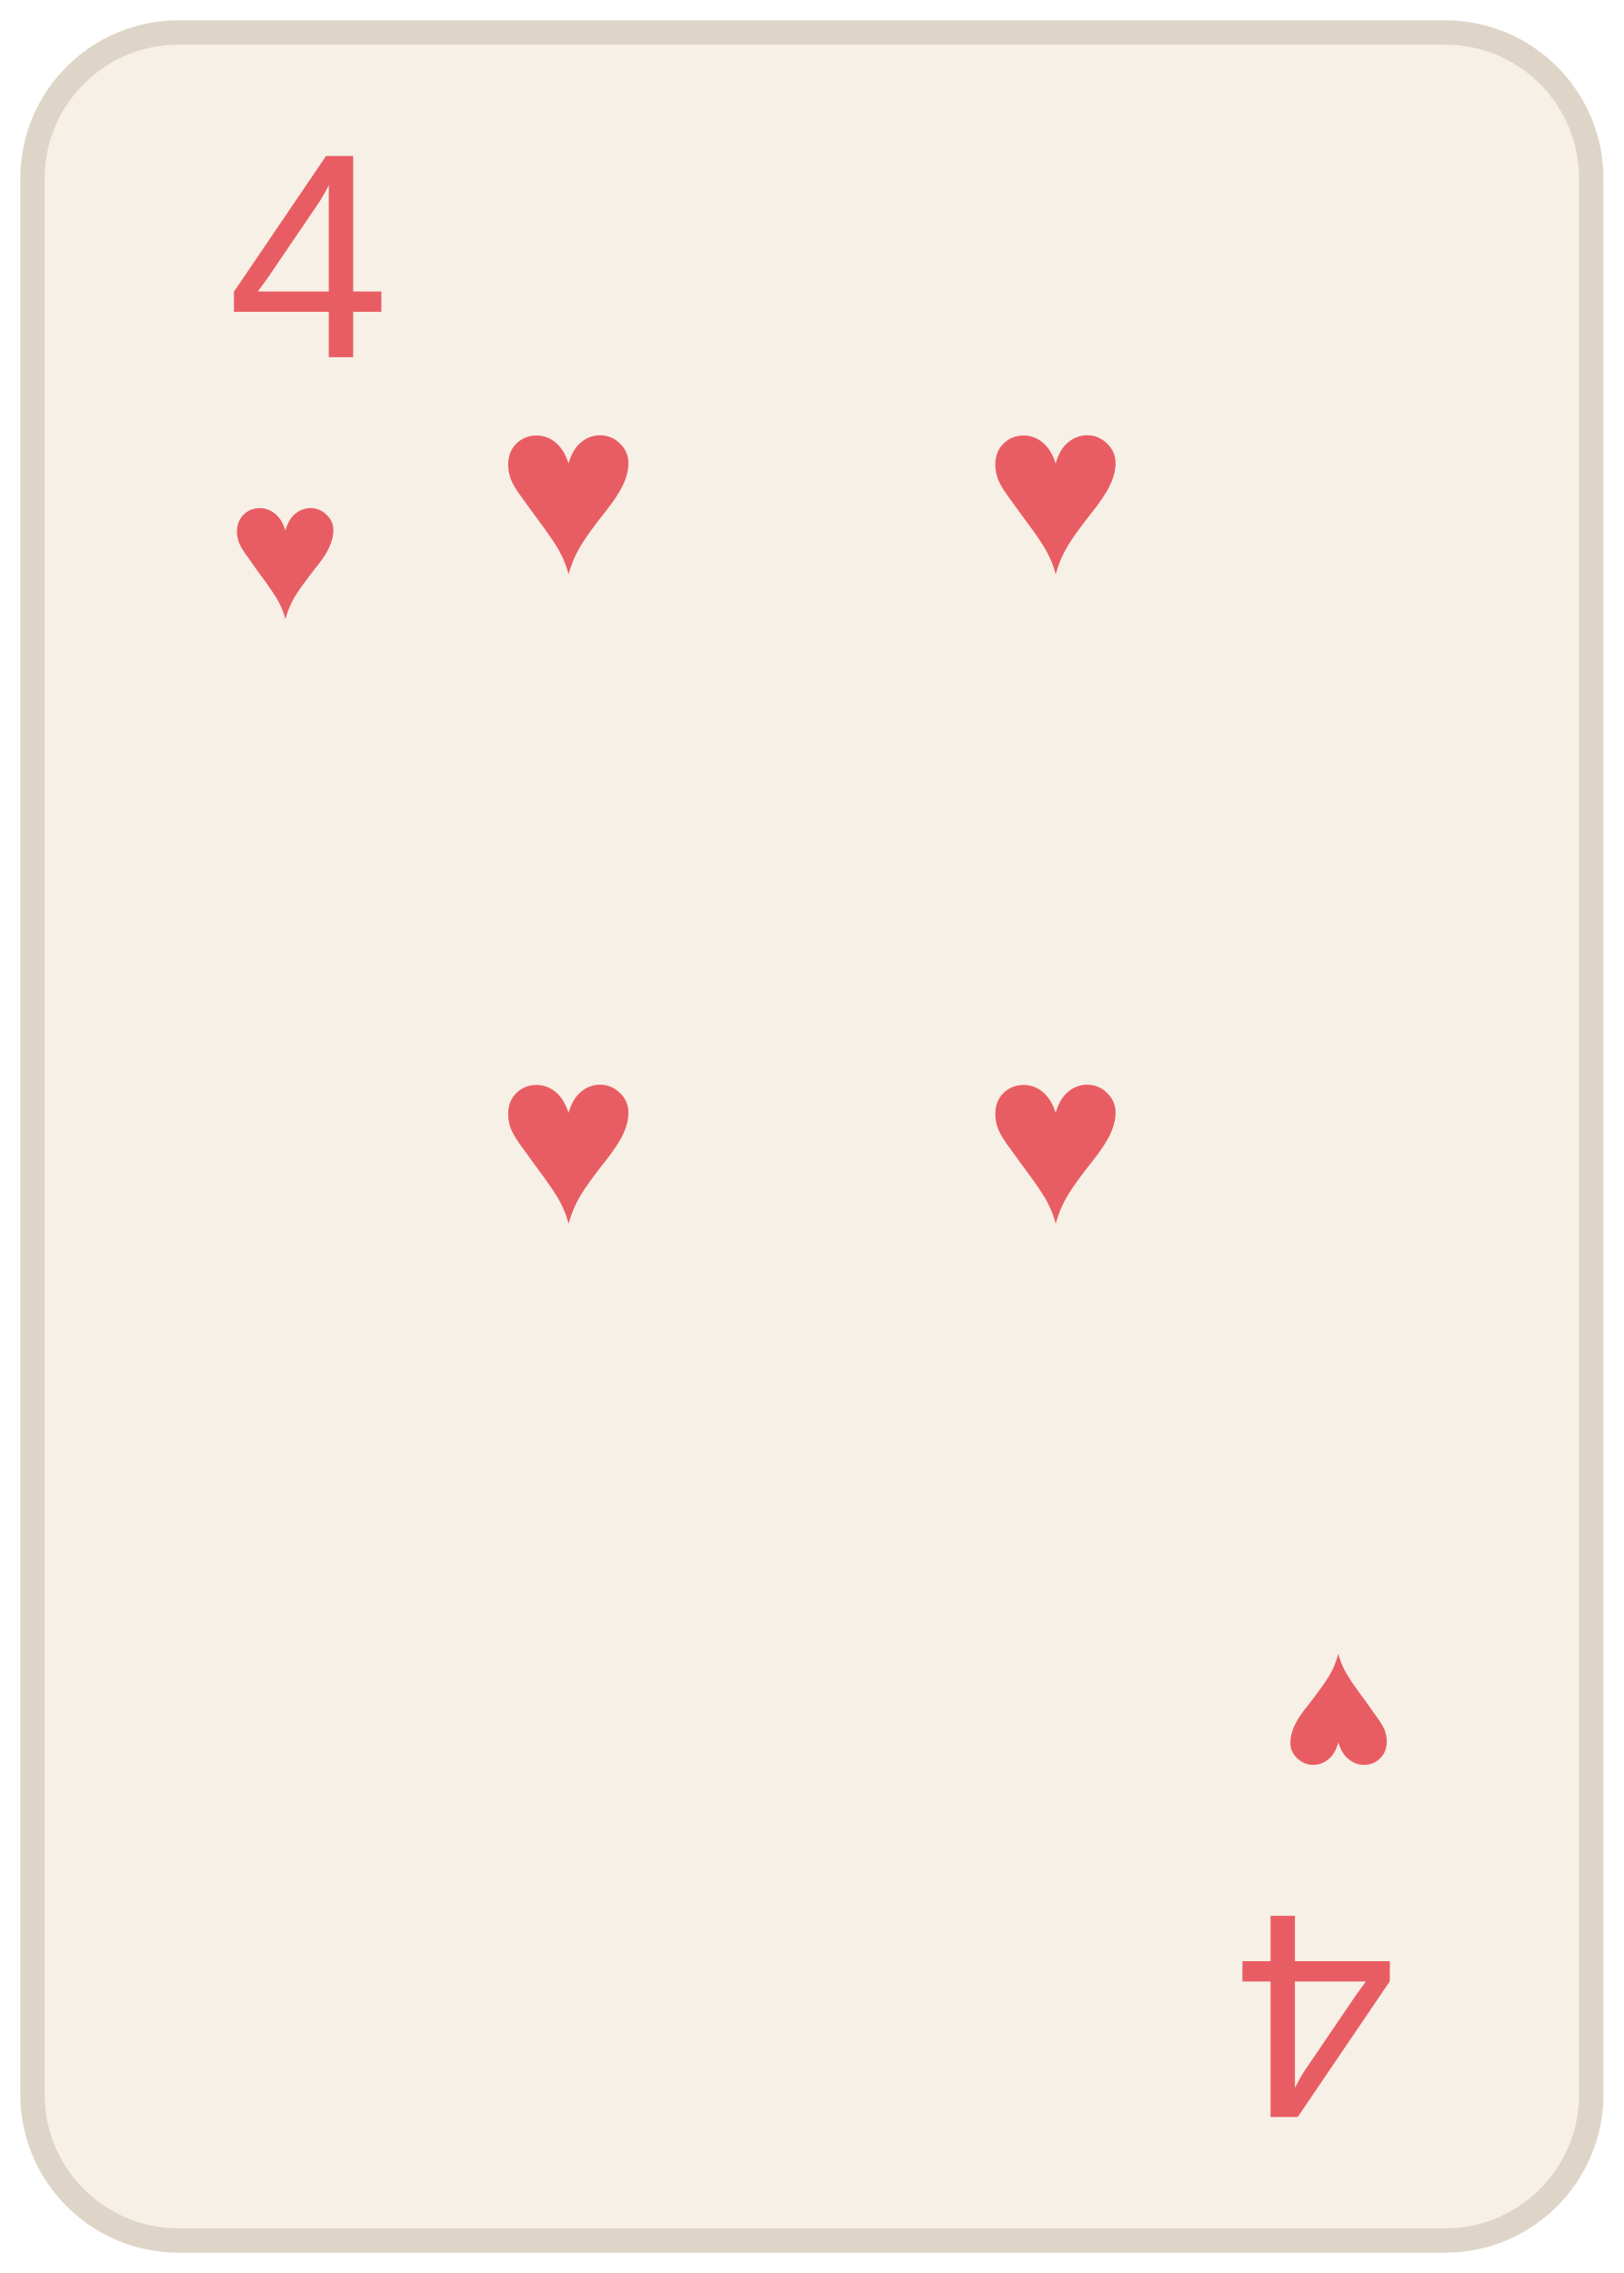
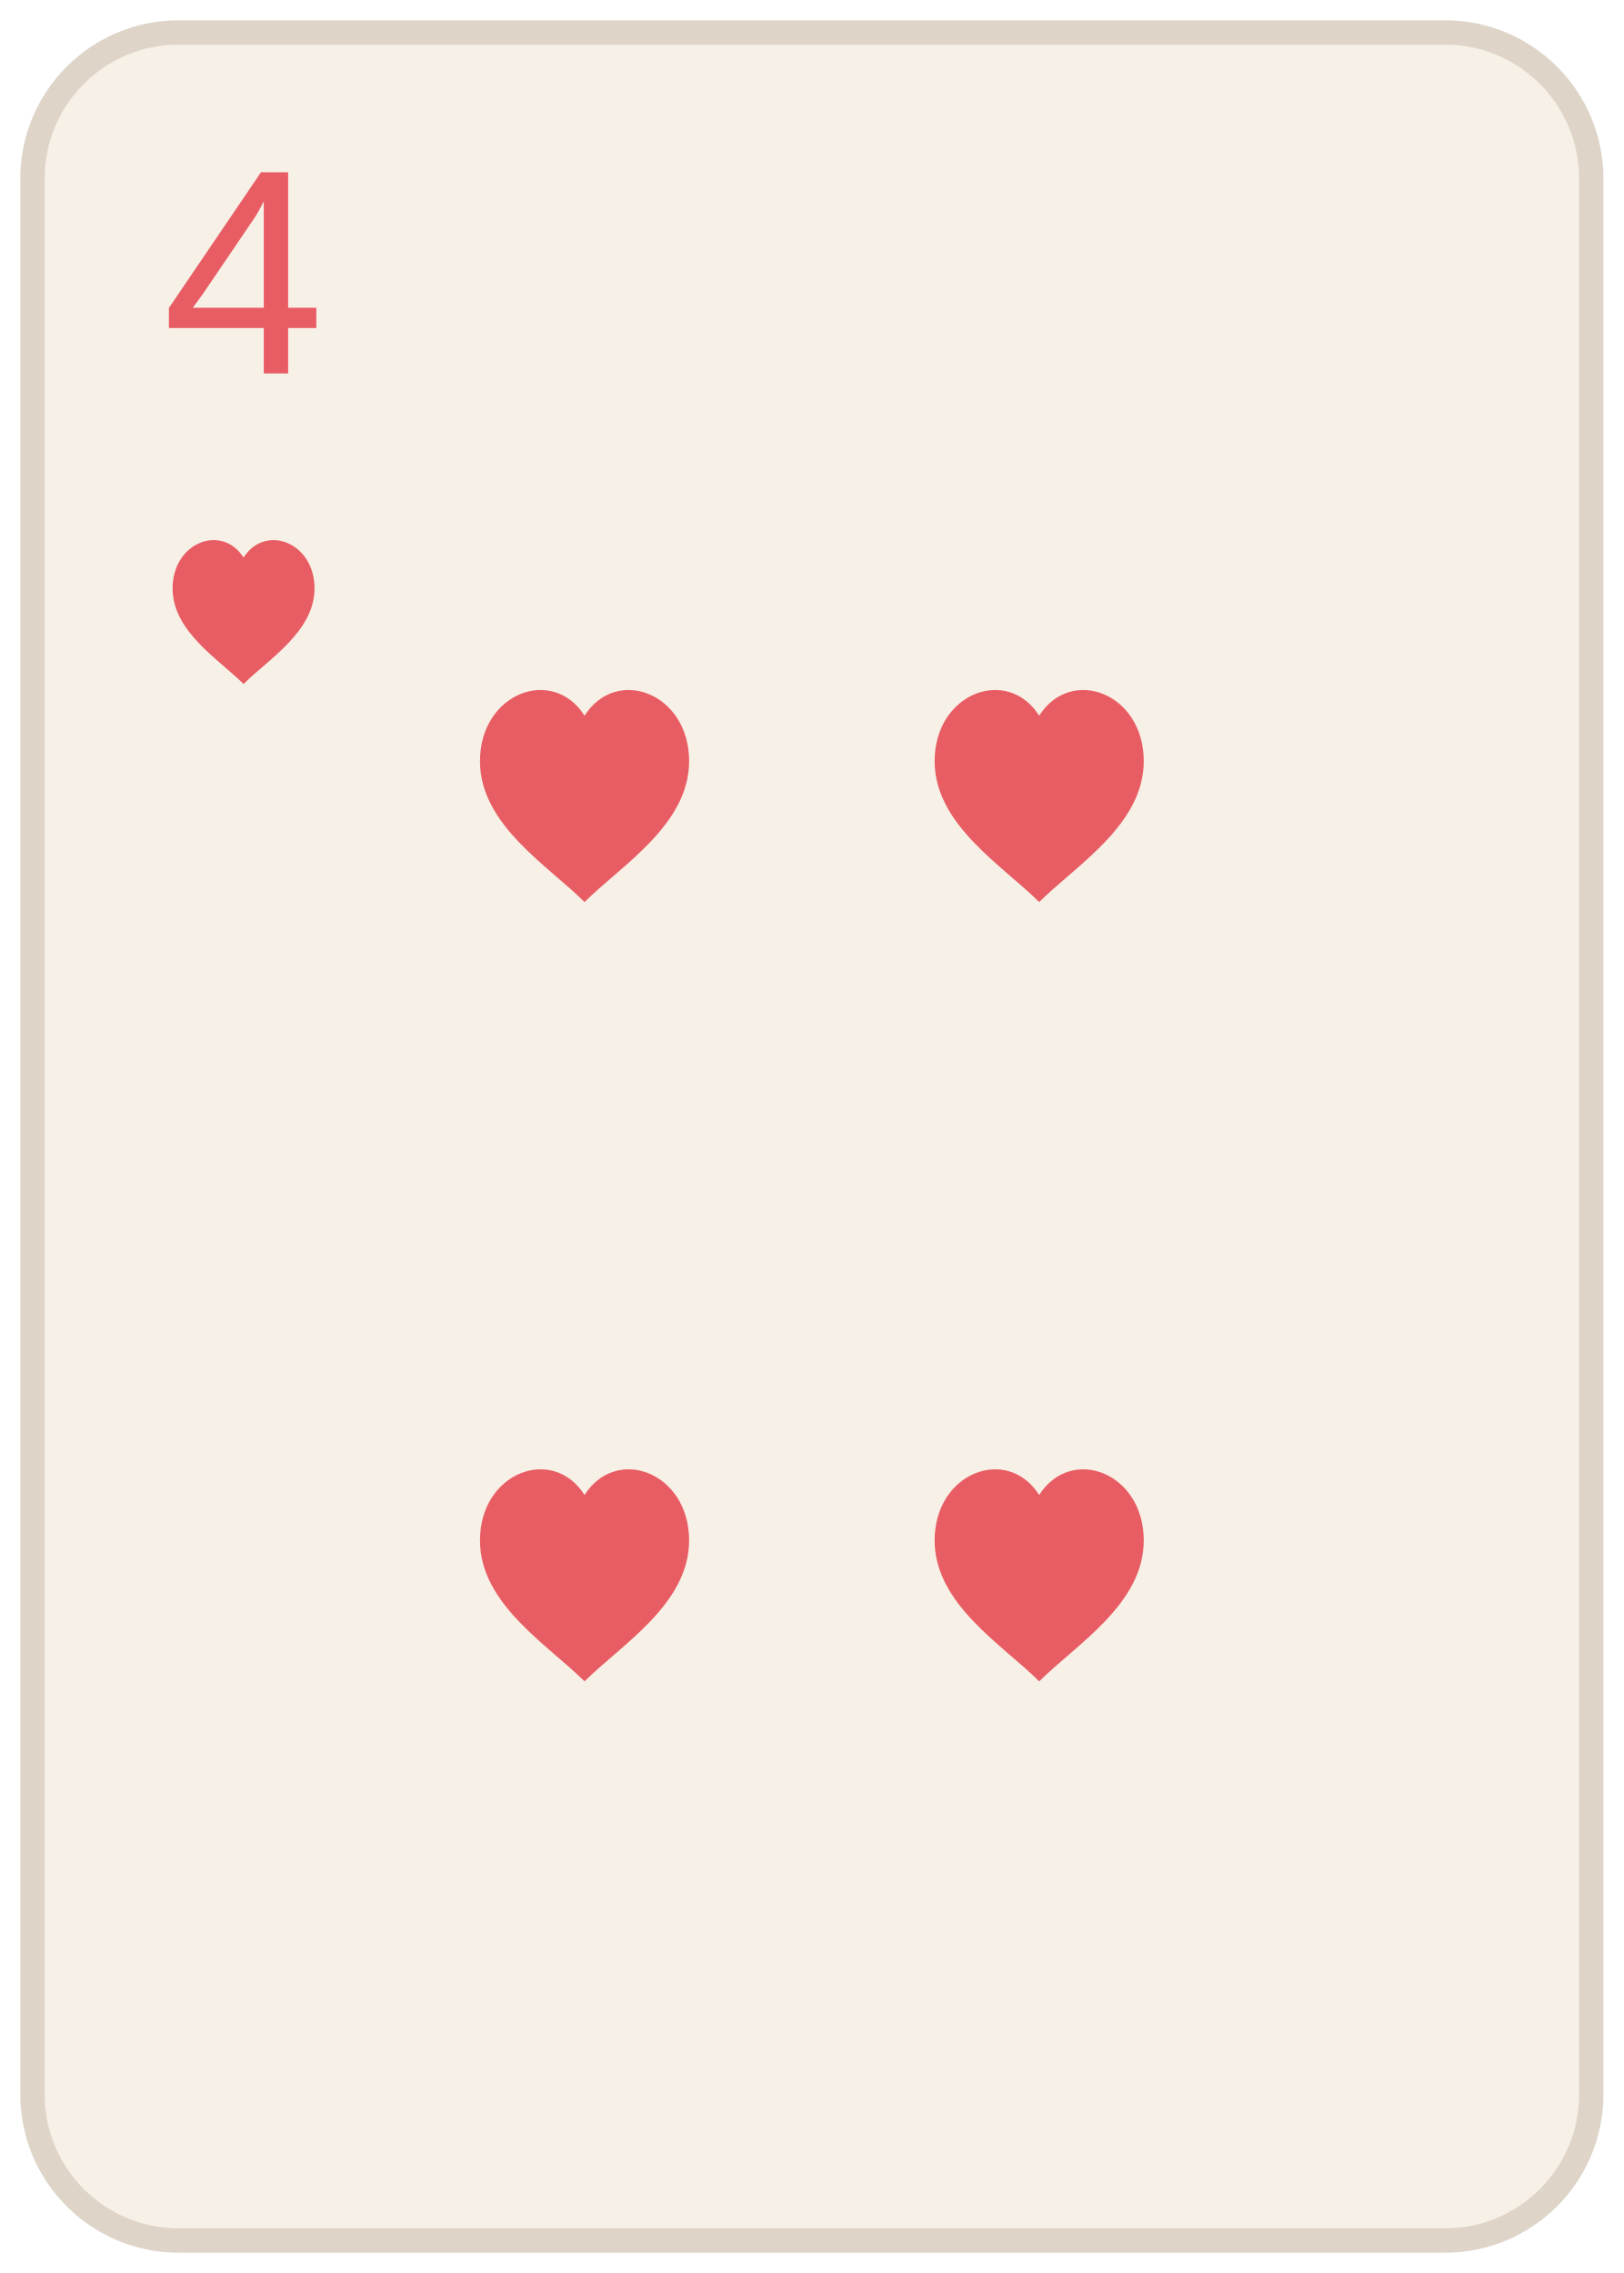
- <svg xmlns="http://www.w3.org/2000/svg" viewBox="0 0 100 140" role="img" aria-label="4 of H">
+ <svg xmlns="http://www.w3.org/2000/svg" viewBox="0 0 100 140" role="img" aria-label="4 of Hearts">
  <rect x="2" y="2" width="96" height="136" rx="9" fill="#f7f0e6" stroke="#ded5c8" stroke-width="1.5" />
-   <text x="14" y="22" fill="#e85d63" font-family="Haskoy, -apple-system, Segoe UI, Arial, sans-serif" font-size="18" font-weight="500">4</text>
-   <text x="14" y="38" fill="#e85d63" font-family="Haskoy, -apple-system, Segoe UI, Arial, sans-serif" font-size="12" font-weight="500">♥</text>
+   <text font-family="Haskoy, -apple-system, Segoe UI, Arial, sans-serif" font-weight="500" x="15" y="23" fill="#e85d63" font-size="18" text-anchor="middle">4</text>
+   <path d="M0,-7 C-7,-18 -23,-12 -23,3 C-23,17 -8,26 0,34 C8,26 23,17 23,3 C23,-12 7,-18 0,-7Z" fill="#e85d63" transform="translate(15 37) scale(0.19) translate(0 -7)" />
  <g>
-     <text x="35" y="30" text-anchor="middle" dominant-baseline="central" fill="#e85d63" font-family="Haskoy, -apple-system, Segoe UI, Arial, sans-serif" font-size="15" font-weight="500">♥</text>
-     <text x="65" y="30" text-anchor="middle" dominant-baseline="central" fill="#e85d63" font-family="Haskoy, -apple-system, Segoe UI, Arial, sans-serif" font-size="15" font-weight="500">♥</text>
-     <text x="35" y="70" text-anchor="middle" dominant-baseline="central" fill="#e85d63" font-family="Haskoy, -apple-system, Segoe UI, Arial, sans-serif" font-size="15" font-weight="500">♥</text>
-     <text x="65" y="70" text-anchor="middle" dominant-baseline="central" fill="#e85d63" font-family="Haskoy, -apple-system, Segoe UI, Arial, sans-serif" font-size="15" font-weight="500">♥</text>
-   </g>
-   <g transform="rotate(180 50 70)">
-     <text x="14" y="22" fill="#e85d63" font-family="Haskoy, -apple-system, Segoe UI, Arial, sans-serif" font-size="18" font-weight="500">4</text>
-     <text x="14" y="38" fill="#e85d63" font-family="Haskoy, -apple-system, Segoe UI, Arial, sans-serif" font-size="12" font-weight="500">♥</text>
+     <path d="M0,-7 C-7,-18 -23,-12 -23,3 C-23,17 -8,26 0,34 C8,26 23,17 23,3 C23,-12 7,-18 0,-7Z" fill="#e85d63" transform="translate(36 48) scale(0.28) translate(0 -7)" />
+     <path d="M0,-7 C-7,-18 -23,-12 -23,3 C-23,17 -8,26 0,34 C8,26 23,17 23,3 C23,-12 7,-18 0,-7Z" fill="#e85d63" transform="translate(64 48) scale(0.28) translate(0 -7)" />
+     <path d="M0,-7 C-7,-18 -23,-12 -23,3 C-23,17 -8,26 0,34 C8,26 23,17 23,3 C23,-12 7,-18 0,-7Z" fill="#e85d63" transform="translate(36 96) scale(0.28) translate(0 -7)" />
+     <path d="M0,-7 C-7,-18 -23,-12 -23,3 C-23,17 -8,26 0,34 C8,26 23,17 23,3 C23,-12 7,-18 0,-7Z" fill="#e85d63" transform="translate(64 96) scale(0.28) translate(0 -7)" />
  </g>
</svg>
